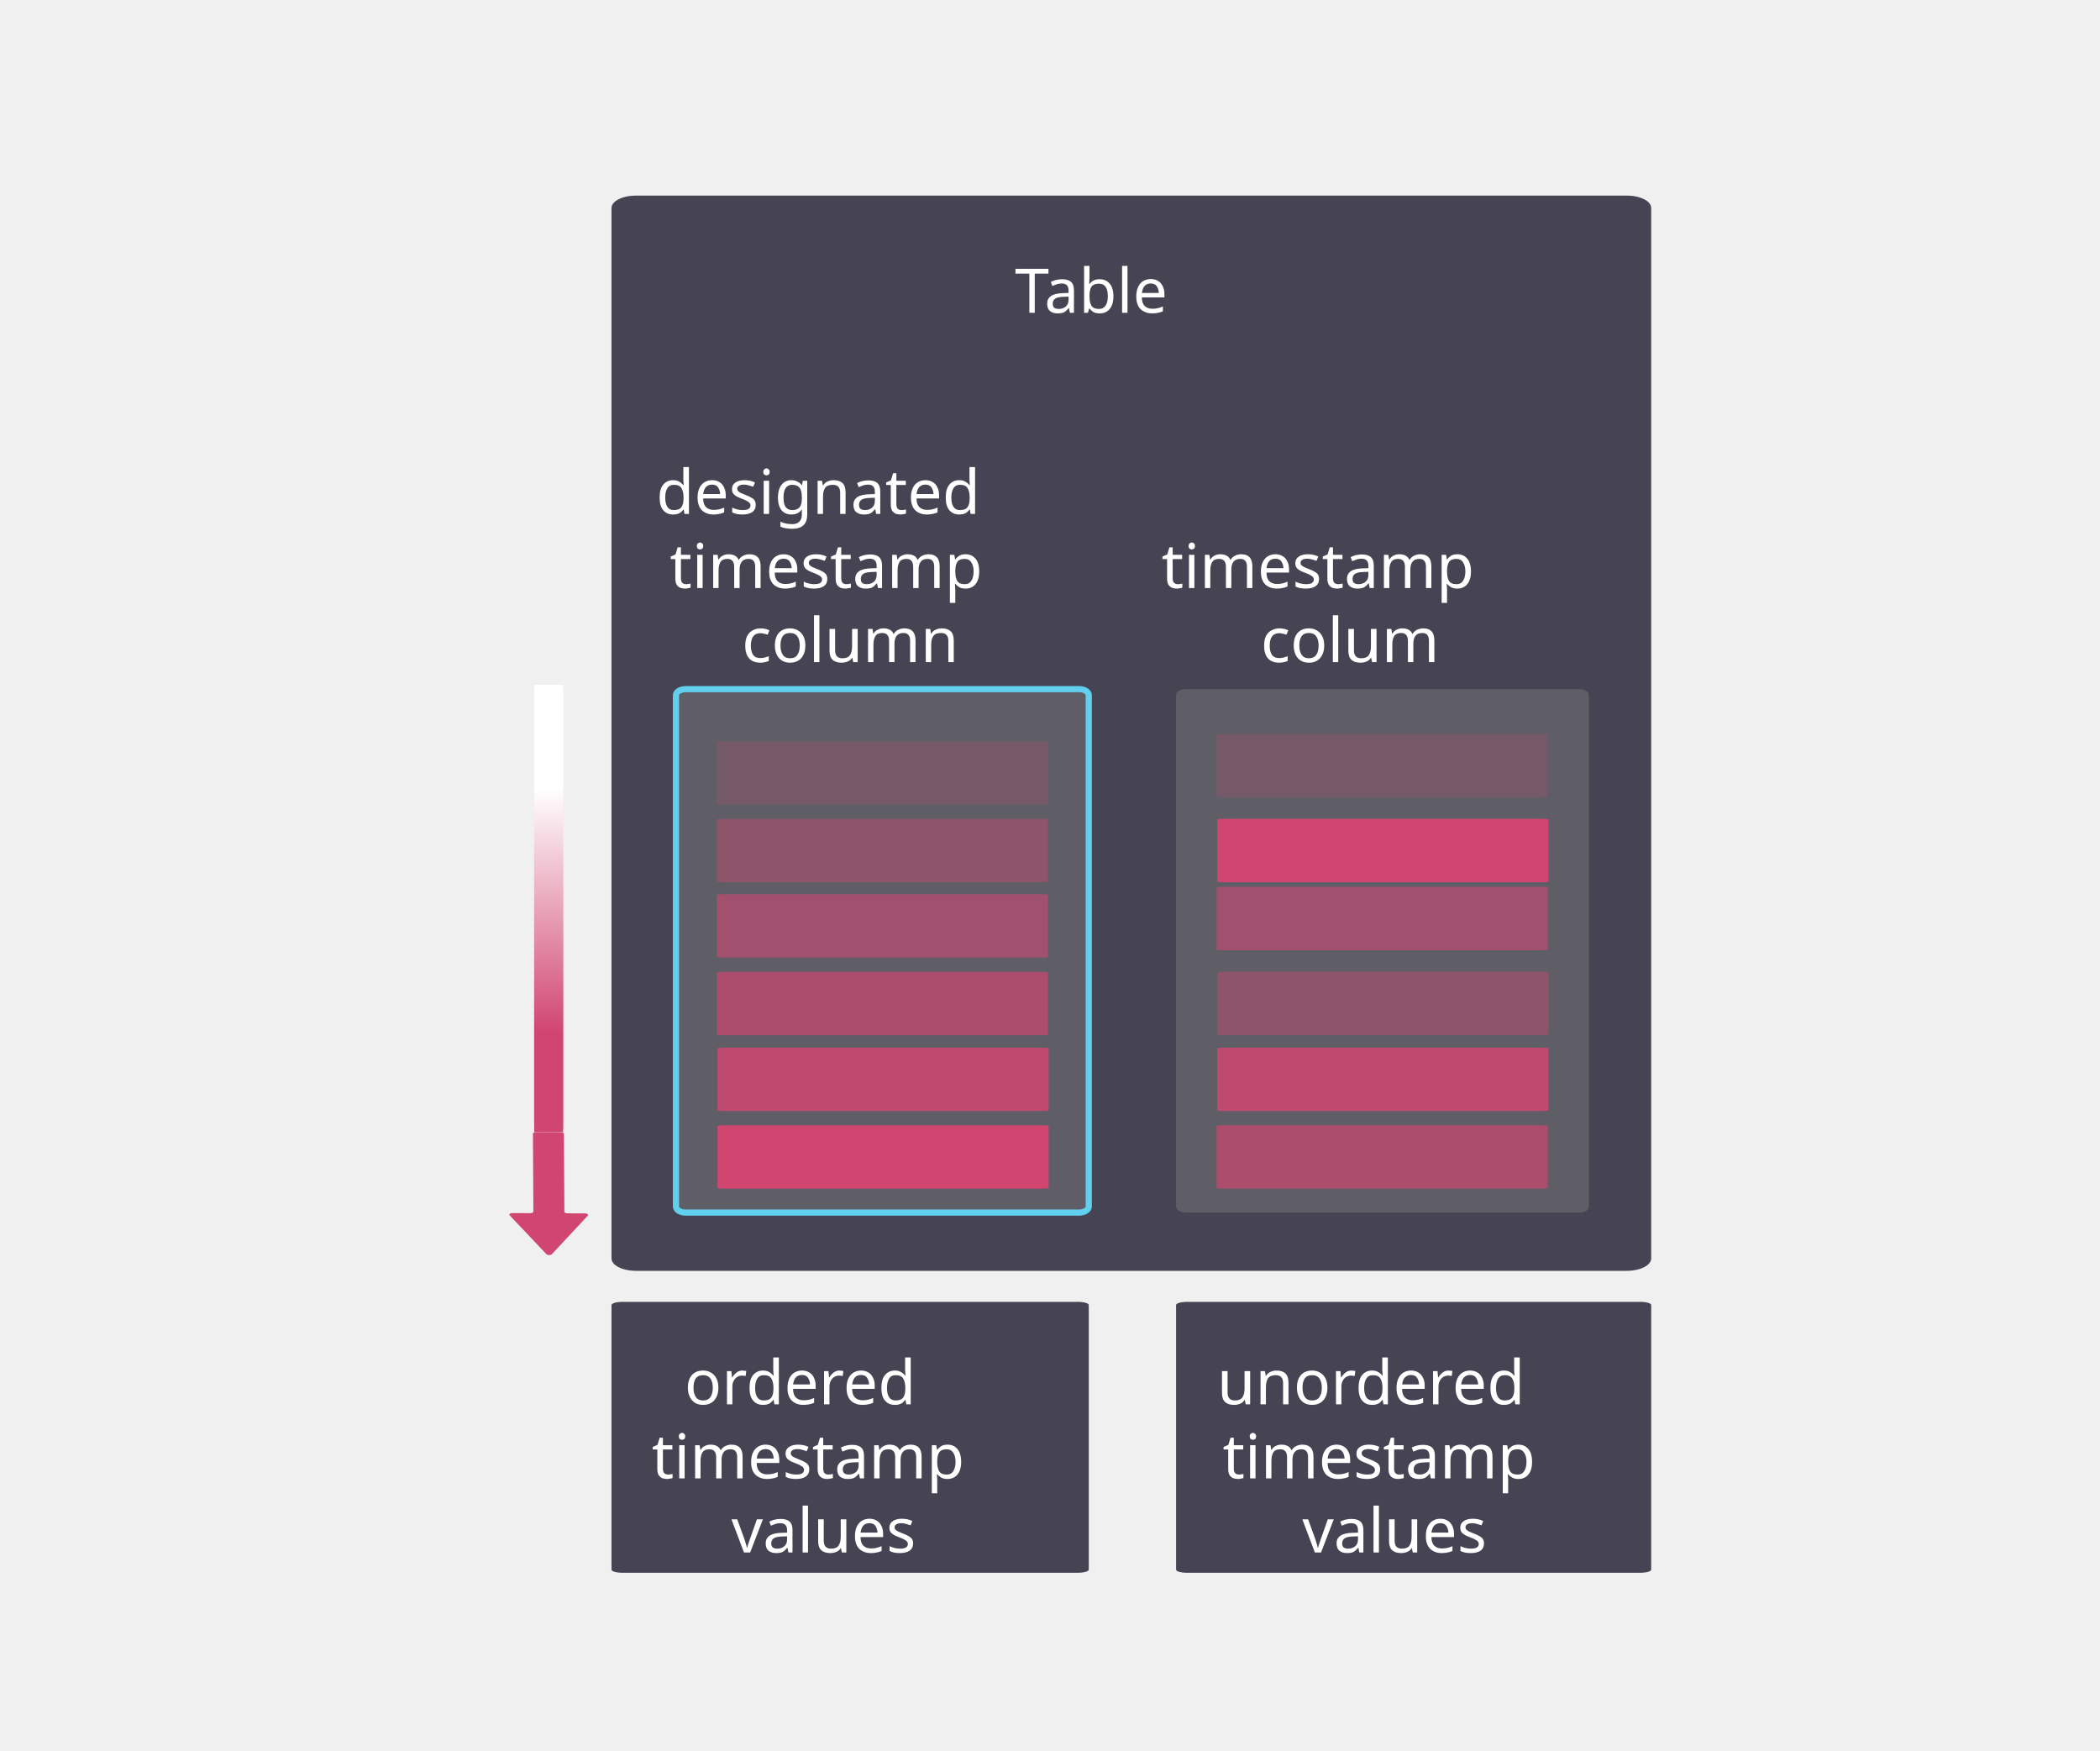
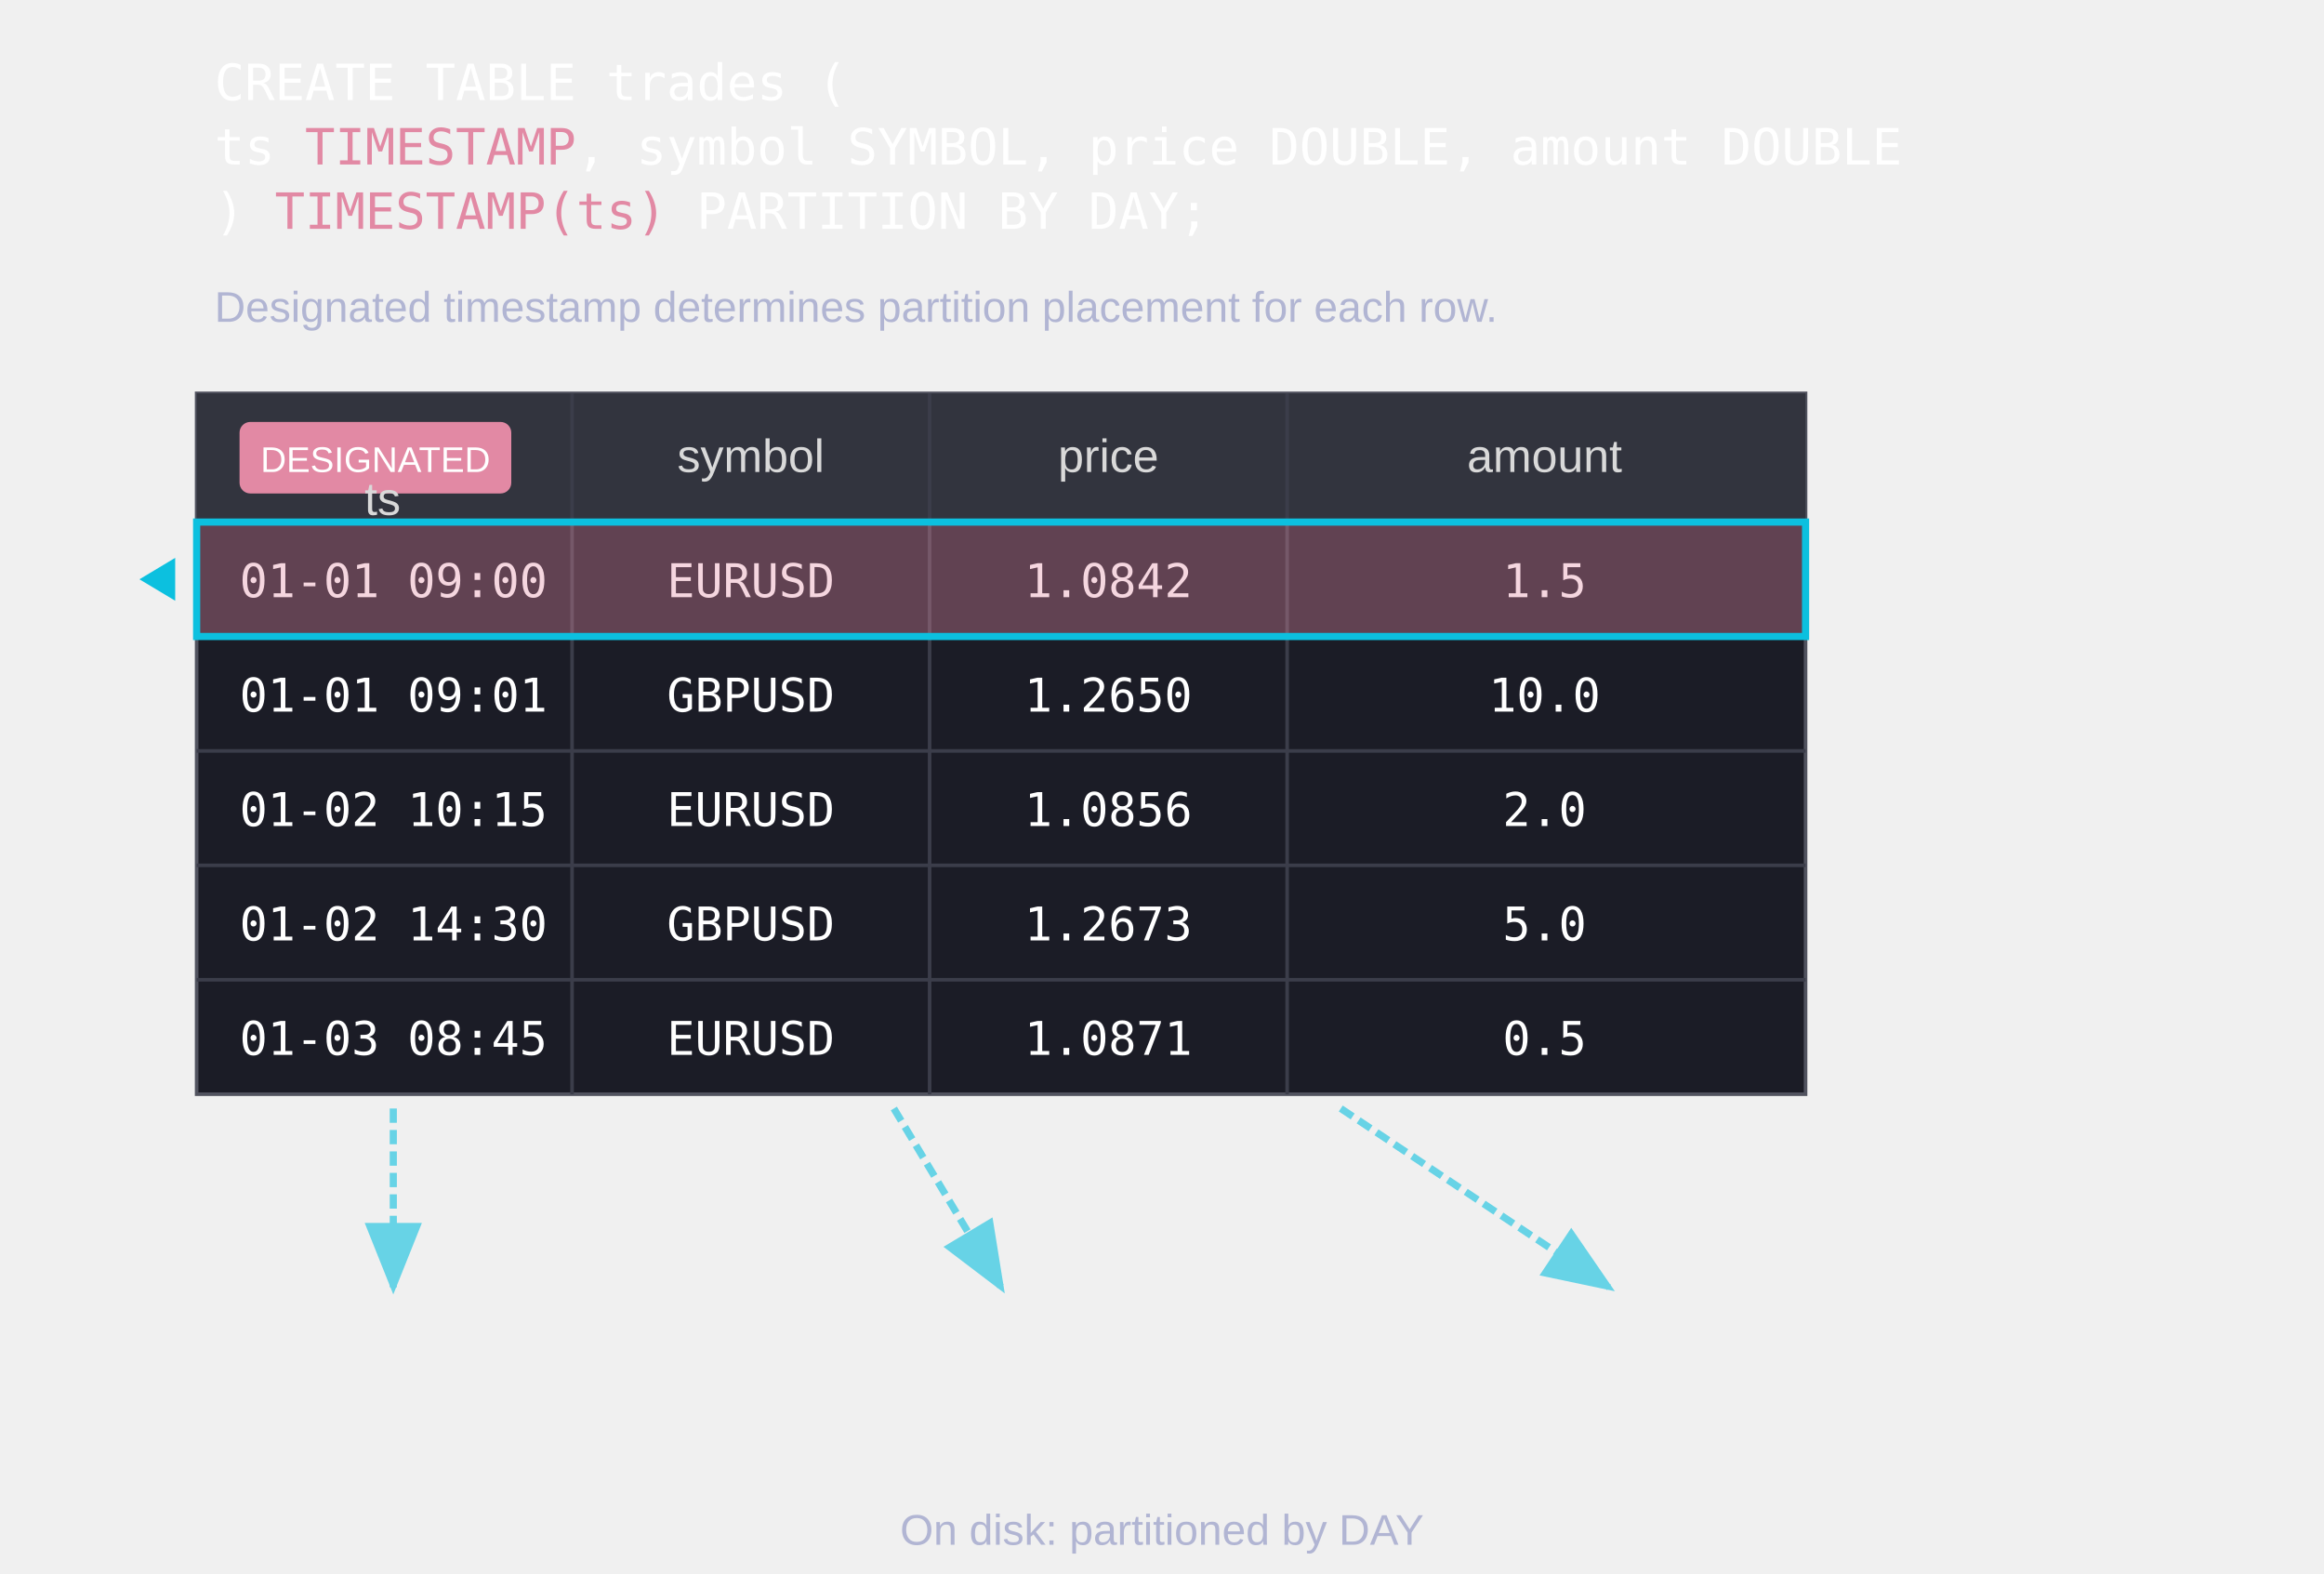
- <svg xmlns="http://www.w3.org/2000/svg" xmlns:ns1="http://vectornator.io" height="100%" xml:space="preserve" width="100%" version="1.1" viewBox="0 0 170.1 141.75" fill-rule="evenodd" clip-rule="evenodd" stroke-linecap="round" stroke-linejoin="round">
+ <svg xmlns="http://www.w3.org/2000/svg" viewBox="0 0 650 440" width="650" height="440">
  <defs>
-     <linearGradient y1="93.625" id="LinearGradient" x1="29.53" y2="73.947" x2="29.53" gradientUnits="userSpaceOnUse" gradientTransform="translate(13.734 -10.067)">
-       <stop stop-color="#d14671" offset="0" />
-       <stop stop-color="#fff" offset="1" />
-     </linearGradient>
+     <style>
+       .title { font: 14px "IBM Plex Mono", Menlo, monospace; fill: #ffffff; }
+       .label { font: 13px "IBM Plex Sans", "Helvetica Neue", Arial, sans-serif; fill: #d9d9d9; }
+       .cell { font: 13px "IBM Plex Mono", Menlo, monospace; fill: #ffffff; }
+       .table-outline { fill: #1b1c26; stroke: #51535f; stroke-width: 1; }
+       .header { fill: #32343e; }
+       .grid { stroke: #3b3d4a; stroke-width: 1; }
+       .window { fill: #e289a4; opacity: 0.35; }
+       .current { fill: none; stroke: #0cc0df; stroke-width: 2; }
+       .pointer { fill: #0cc0df; }
+       .link-line { stroke: #0cc0df; stroke-width: 2; fill: none; }
+       .note { font: 12px "IBM Plex Sans", "Helvetica Neue", Arial, sans-serif; fill: #b1b5d3; }
+       .partition-box { fill: #1b1c26; stroke: #51535f; stroke-width: 1; }
+       .partition-header { fill: #32343e; }
+       .partition-label { font: 13px "IBM Plex Mono", Menlo, monospace; fill: #ffffff; }
+       .partition-count { font: 12px "IBM Plex Sans", "Helvetica Neue", Arial, sans-serif; fill: #b1b5d3; }
+       .connector { stroke: #0cc0df; stroke-width: 2; stroke-dasharray: 4 2; fill: none; opacity: 0.6; }
+       .designated-badge { fill: #e289a4; }
+       .badge-text { font: 10px "IBM Plex Sans", "Helvetica Neue", Arial, sans-serif; fill: #ffffff; }
+     </style>
+     <marker id="link-arrow" markerWidth="10" markerHeight="8" refX="9" refY="4" orient="auto" markerUnits="strokeWidth">
+       <polygon points="0,0 10,4 0,8" fill="#0cc0df" />
+     </marker>
  </defs>
-   <g id="layer1 copy" ns1:layerName="layer1 copy">
-     <path d="M51.505 15.84h80.27c1.089 0 1.972.45 1.972 1.003v85.065c0 .554-.883 1.003-1.972 1.003h-80.27c-1.09 0-1.973-.449-1.973-1.003V16.843c0-.553.883-1.002 1.973-1.002z" fill-rule="evenodd" fill="#464353" opacity="1" />
-     <text x="0" font-family="sans-serif" y="0" text-anchor="middle" ns1:text="Table" fill="#fff" font-size="5" ns1:width="14.953" opacity="1" transform="translate(84.163 20.331)">
-       <tspan x="7.477" y="5" textLength="11.953">Table</tspan>
+   <text class="title" x="60" y="28">
+     CREATE TABLE trades (
+     <tspan x="60" dy="18">  ts <tspan fill="#e289a4">TIMESTAMP</tspan>, symbol SYMBOL, price DOUBLE, amount DOUBLE</tspan>
+     <tspan x="60" dy="18">) <tspan fill="#e289a4">TIMESTAMP(ts)</tspan> PARTITION BY DAY;</tspan>
+   </text>
+   <text class="note" x="60" y="90">Designated timestamp determines partition placement for each row.</text>
+   <rect class="table-outline" x="55" y="110" width="450" height="196" />
+   <rect class="header" x="55" y="110" width="450" height="36" />
+   <line class="grid" x1="160" y1="110" x2="160" y2="306" />
+   <line class="grid" x1="260" y1="110" x2="260" y2="306" />
+   <line class="grid" x1="360" y1="110" x2="360" y2="306" />
+   <line class="grid" x1="55" y1="146" x2="505" y2="146" />
+   <line class="grid" x1="55" y1="178" x2="505" y2="178" />
+   <line class="grid" x1="55" y1="210" x2="505" y2="210" />
+   <line class="grid" x1="55" y1="242" x2="505" y2="242" />
+   <line class="grid" x1="55" y1="274" x2="505" y2="274" />
+   <rect class="designated-badge" x="67" y="118" width="76" height="20" rx="3" />
+   <text class="badge-text" x="105" y="132" text-anchor="middle">DESIGNATED</text>
+   <text class="label" x="107" y="144" text-anchor="middle">ts</text>
+   <text class="label" x="210" y="132" text-anchor="middle">symbol</text>
+   <text class="label" x="310" y="132" text-anchor="middle">price</text>
+   <text class="label" x="432" y="132" text-anchor="middle">amount</text>
+   <text class="cell" x="67" y="167">01-01 09:00</text>
+   <text class="cell" x="210" y="167" text-anchor="middle">EURUSD</text>
+   <text class="cell" x="310" y="167" text-anchor="middle">1.0842</text>
+   <text class="cell" x="432" y="167" text-anchor="middle">1.5</text>
+   <text class="cell" x="67" y="199">01-01 09:01</text>
+   <text class="cell" x="210" y="199" text-anchor="middle">GBPUSD</text>
+   <text class="cell" x="310" y="199" text-anchor="middle">1.2650</text>
+   <text class="cell" x="432" y="199" text-anchor="middle">10.0</text>
+   <text class="cell" x="67" y="231">01-02 10:15</text>
+   <text class="cell" x="210" y="231" text-anchor="middle">EURUSD</text>
+   <text class="cell" x="310" y="231" text-anchor="middle">1.0856</text>
+   <text class="cell" x="432" y="231" text-anchor="middle">2.0</text>
+   <text class="cell" x="67" y="263">01-02 14:30</text>
+   <text class="cell" x="210" y="263" text-anchor="middle">GBPUSD</text>
+   <text class="cell" x="310" y="263" text-anchor="middle">1.2673</text>
+   <text class="cell" x="432" y="263" text-anchor="middle">5.0</text>
+   <text class="cell" x="67" y="295">01-03 08:45</text>
+   <text class="cell" x="210" y="295" text-anchor="middle">EURUSD</text>
+   <text class="cell" x="310" y="295" text-anchor="middle">1.0871</text>
+   <text class="cell" x="432" y="295" text-anchor="middle">0.5</text>
+   <rect class="window" x="55" y="146" width="450" height="32">
+     <animate attributeName="y" dur="10s" repeatCount="indefinite" calcMode="discrete" values="146;146;178;178;210;210;242;242;274;274" />
+   </rect>
+   <rect class="current" x="55" y="146" width="450" height="32">
+     <animateTransform attributeName="transform" type="translate" dur="10s" repeatCount="indefinite" calcMode="discrete" values="0 0;0 0;0 32;0 32;0 64;0 64;0 96;0 96;0 128;0 128" />
+   </rect>
+   <polygon class="pointer" points="39,162 49,156 49,168">
+     <animateTransform attributeName="transform" type="translate" dur="10s" repeatCount="indefinite" calcMode="discrete" values="0 0;0 0;0 32;0 32;0 64;0 64;0 96;0 96;0 128;0 128" />
+   </polygon>
+   <text class="note" x="325" y="432" text-anchor="middle">On disk: partitioned by DAY</text>
+   <line class="connector" x1="110" y1="310" x2="110" y2="360" marker-end="url(#link-arrow)" opacity="0">
+     <animate attributeName="opacity" dur="10s" repeatCount="indefinite" calcMode="discrete" values="0.6;0.6;0.6;0.6;0;0;0;0;0;0" />
+   </line>
+   <line class="connector" x1="250" y1="310" x2="280" y2="360" marker-end="url(#link-arrow)" opacity="0">
+     <animate attributeName="opacity" dur="10s" repeatCount="indefinite" calcMode="discrete" values="0;0;0;0;0.6;0.6;0.6;0.6;0;0" />
+   </line>
+   <line class="connector" x1="375" y1="310" x2="450" y2="360" marker-end="url(#link-arrow)" opacity="0">
+     <animate attributeName="opacity" dur="10s" repeatCount="indefinite" calcMode="discrete" values="0;0;0;0;0;0;0;0;0.6;0.6" />
+   </line>
+   <g opacity="0">
+     <animate attributeName="opacity" dur="10s" repeatCount="indefinite" calcMode="discrete" values="0;1;1;1;1;1;1;1;1;1" />
+     <rect class="partition-box" x="55" y="370" width="120" height="44" />
+     <rect class="partition-header" x="55" y="370" width="120" height="24" />
+     <text class="partition-label" x="115" y="387" text-anchor="middle">2026-01-01/</text>
+     <text class="partition-count" x="115" y="406" text-anchor="middle">
+       <animate attributeName="opacity" dur="10s" repeatCount="indefinite" calcMode="discrete" values="0;1;0;0;0;0;0;0;0;0" />
+       1 row
    </text>
-     <path d="M44.703 101.564l.297-.319 2.401-2.574.21-.227c.03-.031.032-.068.007-.1a.23.23 0 00-.137-.073.45.45 0 00-.092-.01l-1.428-.006c-.135 0-.246-.058-.247-.128l-.039-6.31c0-.07-.11-.127-.246-.128l-2.016-.01c-.136 0-.247.056-.246.127l.038 6.31c0 .07-.11.125-.244.125l-1.46-.007a.448.448 0 00-.091.009c-.063.013-.112.039-.136.072-.025.032-.022.069.008.1l.216.229 2.458 2.596.304.322c.042.044.128.072.222.072s.18-.027.22-.07z" fill-rule="evenodd" fill="#d14671" opacity="1" />
-     <path d="M96.045 55.807h31.872c.432 0 .783.218.783.488v41.41c0 .27-.351.488-.783.488H96.045c-.432 0-.783-.219-.783-.488v-41.41c0-.27.35-.488.783-.488z" fill-rule="evenodd" fill="#5f5e67" opacity="1" />
-     <path d="M43.264 90.831V56.308c0-.469.012-.849.027-.849h2.31c.015 0 .027.38.027.849V90.83c0 .469-.012.849-.027.849h-2.31c-.015 0-.027-.38-.027-.849z" fill-rule="evenodd" fill="url(#LinearGradient)" opacity="1" />
-     <path stroke="#61cfee" fill-rule="evenodd" stroke-width=".5" d="M55.535 55.807h31.872c.432 0 .783.218.783.488v41.41c0 .27-.35.488-.783.488H55.535c-.432 0-.783-.219-.783-.488v-41.41c0-.27.35-.488.783-.488z" fill="#5f5e67" stroke-linecap="round" opacity="1" stroke-linejoin="round" />
-     <path d="M58.687 60.019h25.568c.347 0 .628.026.628.059v5.02c0 .032-.281.058-.628.058H58.687c-.347 0-.628-.026-.628-.059v-5.02c0-.032.281-.058.628-.058z" fill-rule="evenodd" fill-opacity=".204" fill="#d14671" opacity="1" />
-     <path d="M58.687 66.306h25.568c.347 0 .628.027.628.06v5.019c0 .033-.281.06-.628.06H58.687c-.347 0-.628-.027-.628-.06v-5.02c0-.032.281-.059.628-.059z" fill-rule="evenodd" fill-opacity=".404" fill="#d14671" opacity="1" />
-     <path d="M58.687 72.409h25.568c.347 0 .628.026.628.06v5.019c0 .032-.281.059-.628.059H58.687c-.347 0-.628-.027-.628-.06v-5.019c0-.033.281-.06.628-.06z" fill-rule="evenodd" fill-opacity=".577" fill="#d14671" opacity="1" />
-     <path d="M58.687 78.697h25.568c.347 0 .628.026.628.059v5.02c0 .032-.281.058-.628.058H58.687c-.347 0-.628-.026-.628-.059v-5.02c0-.032.281-.058.628-.058z" fill-rule="evenodd" fill-opacity=".691" fill="#d14671" opacity="1" />
-     <path d="M58.745 84.834h25.567c.347 0 .628.027.628.06v5.019c0 .033-.28.06-.628.06H58.745c-.347 0-.629-.027-.629-.06v-5.02c0-.032.282-.059.629-.059z" fill-rule="evenodd" fill-opacity=".842" fill="#d14671" opacity="1" />
-     <path d="M58.745 91.122h25.567c.347 0 .628.027.628.06V96.2c0 .032-.28.059-.628.059H58.745c-.347 0-.629-.027-.629-.06V91.18c0-.032.282-.059.629-.059z" fill-rule="evenodd" fill="#d14671" opacity="1" />
-     <text x="0" font-family="sans-serif" y="0" text-anchor="middle" ns1:text="designated timestamp column" fill="#fff" font-size="5" ns1:width="27.465" opacity="1" transform="translate(57.738 36.618)">
-       <tspan x="13.733" y="5" textLength="24.465">designated </tspan>
-       <tspan x="13.733" y="11" textLength="23.061"> timestamp </tspan>
-       <tspan x="13.733" y="17" textLength="16.118"> column</tspan>
-     </text>
-     <text x="0" font-family="sans-serif" y="0" text-anchor="middle" ns1:text="timestamp colum" fill="#fff" font-size="5" ns1:width="26.061" opacity="1" transform="translate(98.921 36.618)">
-       <tspan x="13.031" y="11" textLength="23.061">timestamp </tspan>
-       <tspan x="13.031" y="17" textLength="13.337"> colum</tspan>
-     </text>
-     <path d="M99.169 59.426h25.567c.347 0 .628.027.628.06v5.019c0 .032-.281.059-.628.059H99.169c-.347 0-.629-.027-.629-.06v-5.019c0-.032.282-.059.629-.059z" fill-rule="evenodd" fill-opacity=".204" fill="#d14671" opacity="1" />
-     <path d="M99.226 78.69h25.568c.347 0 .628.027.628.06v5.019c0 .033-.281.059-.628.059H99.226c-.347 0-.628-.026-.628-.06V78.75c0-.032.281-.059.628-.059z" fill-rule="evenodd" fill-opacity=".404" fill="#d14671" opacity="1" />
-     <path d="M99.169 71.816h25.567c.347 0 .628.027.628.06v5.019c0 .032-.281.059-.628.059H99.169c-.347 0-.629-.026-.629-.06v-5.019c0-.032.282-.059.629-.059z" fill-rule="evenodd" fill-opacity=".577" fill="#d14671" opacity="1" />
-     <path d="M99.169 91.122h25.567c.347 0 .628.027.628.06V96.2c0 .032-.281.059-.628.059H99.169c-.347 0-.629-.027-.629-.06V91.18c0-.032.282-.059.629-.059z" fill-rule="evenodd" fill-opacity=".691" fill="#d14671" opacity="1" />
-     <path d="M99.226 84.834h25.568c.347 0 .628.027.628.06v5.019c0 .033-.281.06-.628.06H99.226c-.347 0-.628-.027-.628-.06v-5.02c0-.032.281-.059.628-.059z" fill-rule="evenodd" fill-opacity=".842" fill="#d14671" opacity="1" />
-     <path d="M99.226 66.306h25.568c.347 0 .628.027.628.06v5.019c0 .033-.281.06-.628.06H99.226c-.347 0-.628-.027-.628-.06v-5.02c0-.032.281-.059.628-.059z" fill-rule="evenodd" fill="#d14671" opacity="1" />
-     <path d="M50.438 105.424h36.846c.5 0 .906.114.906.253v21.433c0 .14-.406.253-.906.253H50.438c-.5 0-.906-.113-.906-.253v-21.433c0-.139.406-.253.906-.253zm45.726 0h36.682c.497 0 .901.114.901.253v21.433c0 .14-.404.253-.901.253H96.164c-.498 0-.902-.113-.902-.253v-21.433c0-.139.404-.253.902-.253z" fill-rule="evenodd" fill="#464353" opacity="1" />
-     <text x="0" font-family="sans-serif" y="0" text-anchor="middle" ns1:text="ordered timestamp values" fill="#fff" font-size="5" ns1:width="29.693" opacity="1" transform="translate(54.47 108.721)">
-       <tspan x="15.541" y="5" textLength="18.623">ordered </tspan>
-       <tspan x="15.541" y="11" textLength="24.451"> timestamp </tspan>
-       <tspan x="14.846" y="17" textLength="14.453"> values</tspan>
-     </text>
-     <text x="0" font-family="sans-serif" y="0" text-anchor="middle" ns1:text="unordered timestamp values" fill="#fff" font-size="5" ns1:width="30.886" opacity="1" transform="translate(100.114 108.721)">
-       <tspan x="16.138" y="5" textLength="24.185">unordered </tspan>
-       <tspan x="16.138" y="11" textLength="24.451"> timestamp </tspan>
-       <tspan x="15.443" y="17" textLength="14.453"> values</tspan>
+     <text class="partition-count" x="115" y="406" text-anchor="middle">
+       <animate attributeName="opacity" dur="10s" repeatCount="indefinite" calcMode="discrete" values="0;0;1;1;1;1;1;1;1;1" />
+       2 rows
    </text>
  </g>
+   <g opacity="0">
+     <animate attributeName="opacity" dur="10s" repeatCount="indefinite" calcMode="discrete" values="0;0;0;0;0;1;1;1;1;1" />
+     <rect class="partition-box" x="220" y="370" width="120" height="44" />
+     <rect class="partition-header" x="220" y="370" width="120" height="24" />
+     <text class="partition-label" x="280" y="387" text-anchor="middle">2026-01-02/</text>
+     <text class="partition-count" x="280" y="406" text-anchor="middle">
+       <animate attributeName="opacity" dur="10s" repeatCount="indefinite" calcMode="discrete" values="0;0;0;0;0;1;0;0;0;0" />
+       1 row
+     </text>
+     <text class="partition-count" x="280" y="406" text-anchor="middle">
+       <animate attributeName="opacity" dur="10s" repeatCount="indefinite" calcMode="discrete" values="0;0;0;0;0;0;1;1;1;1" />
+       2 rows
+     </text>
+   </g>
+   <g opacity="0">
+     <animate attributeName="opacity" dur="10s" repeatCount="indefinite" calcMode="discrete" values="0;0;0;0;0;0;0;0;0;1" />
+     <rect class="partition-box" x="385" y="370" width="120" height="44" />
+     <rect class="partition-header" x="385" y="370" width="120" height="24" />
+     <text class="partition-label" x="445" y="387" text-anchor="middle">2026-01-03/</text>
+     <text class="partition-count" x="445" y="406" text-anchor="middle">1 row</text>
+   </g>
</svg>
